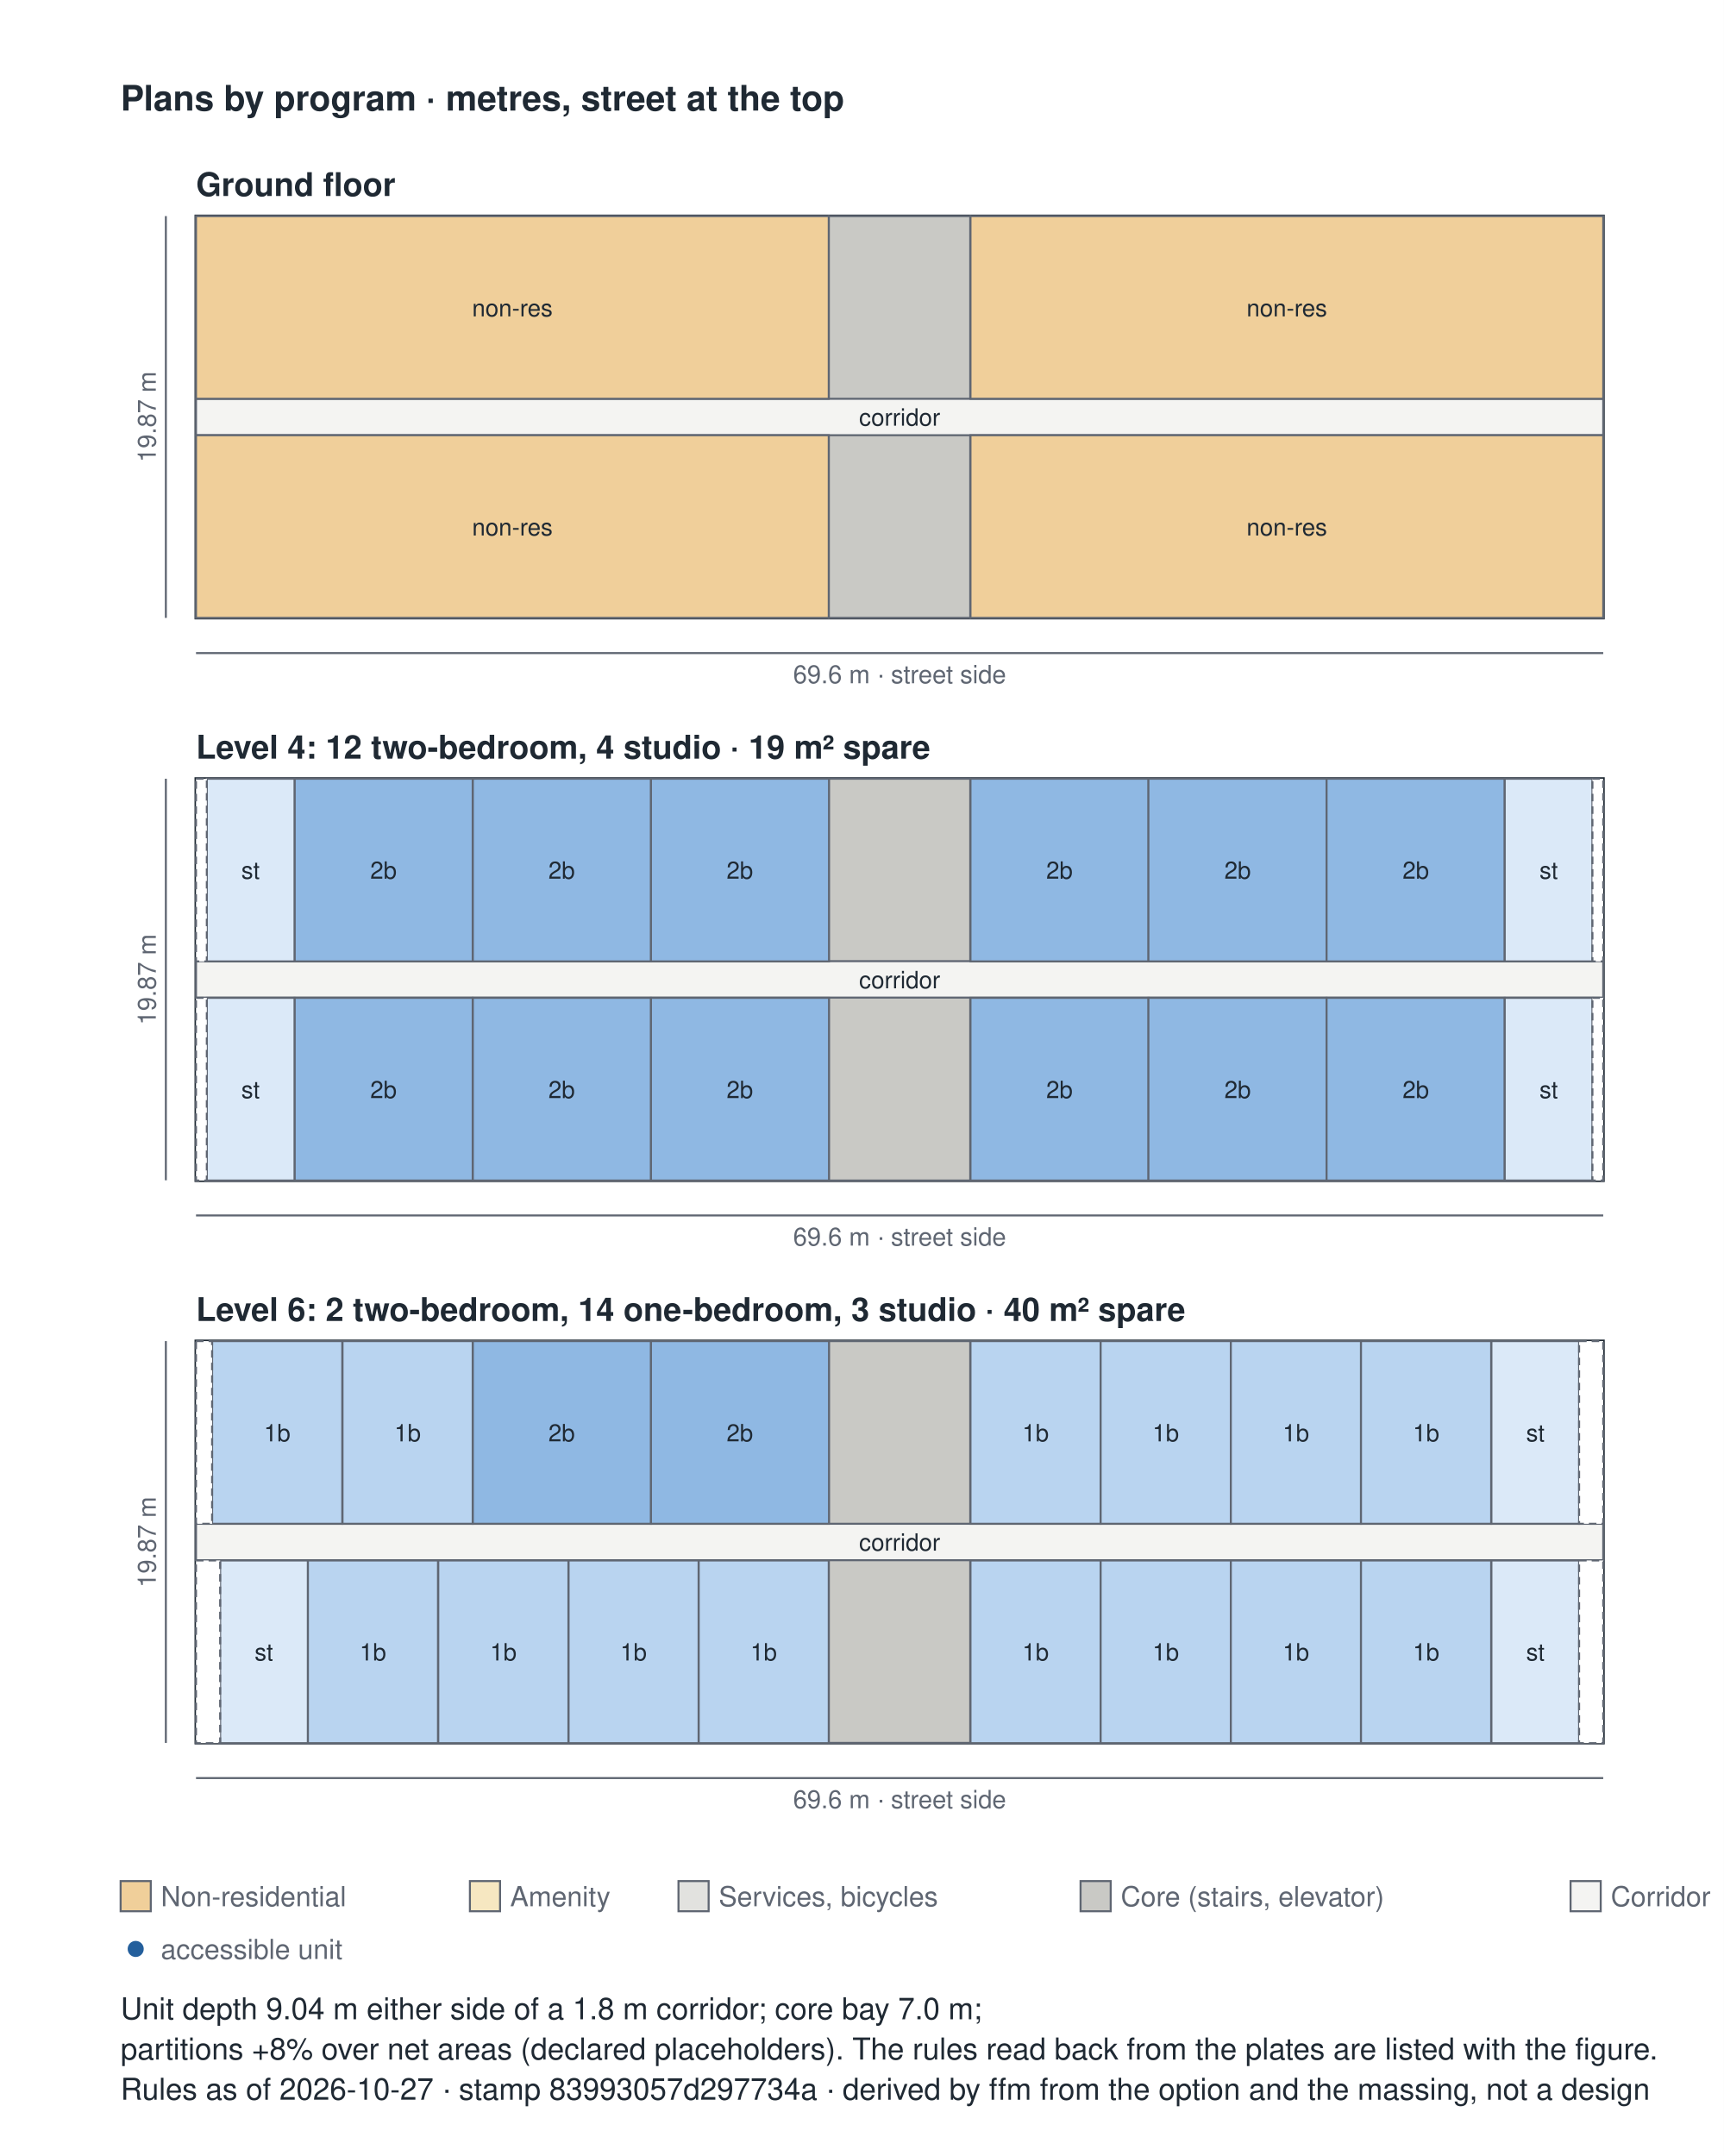
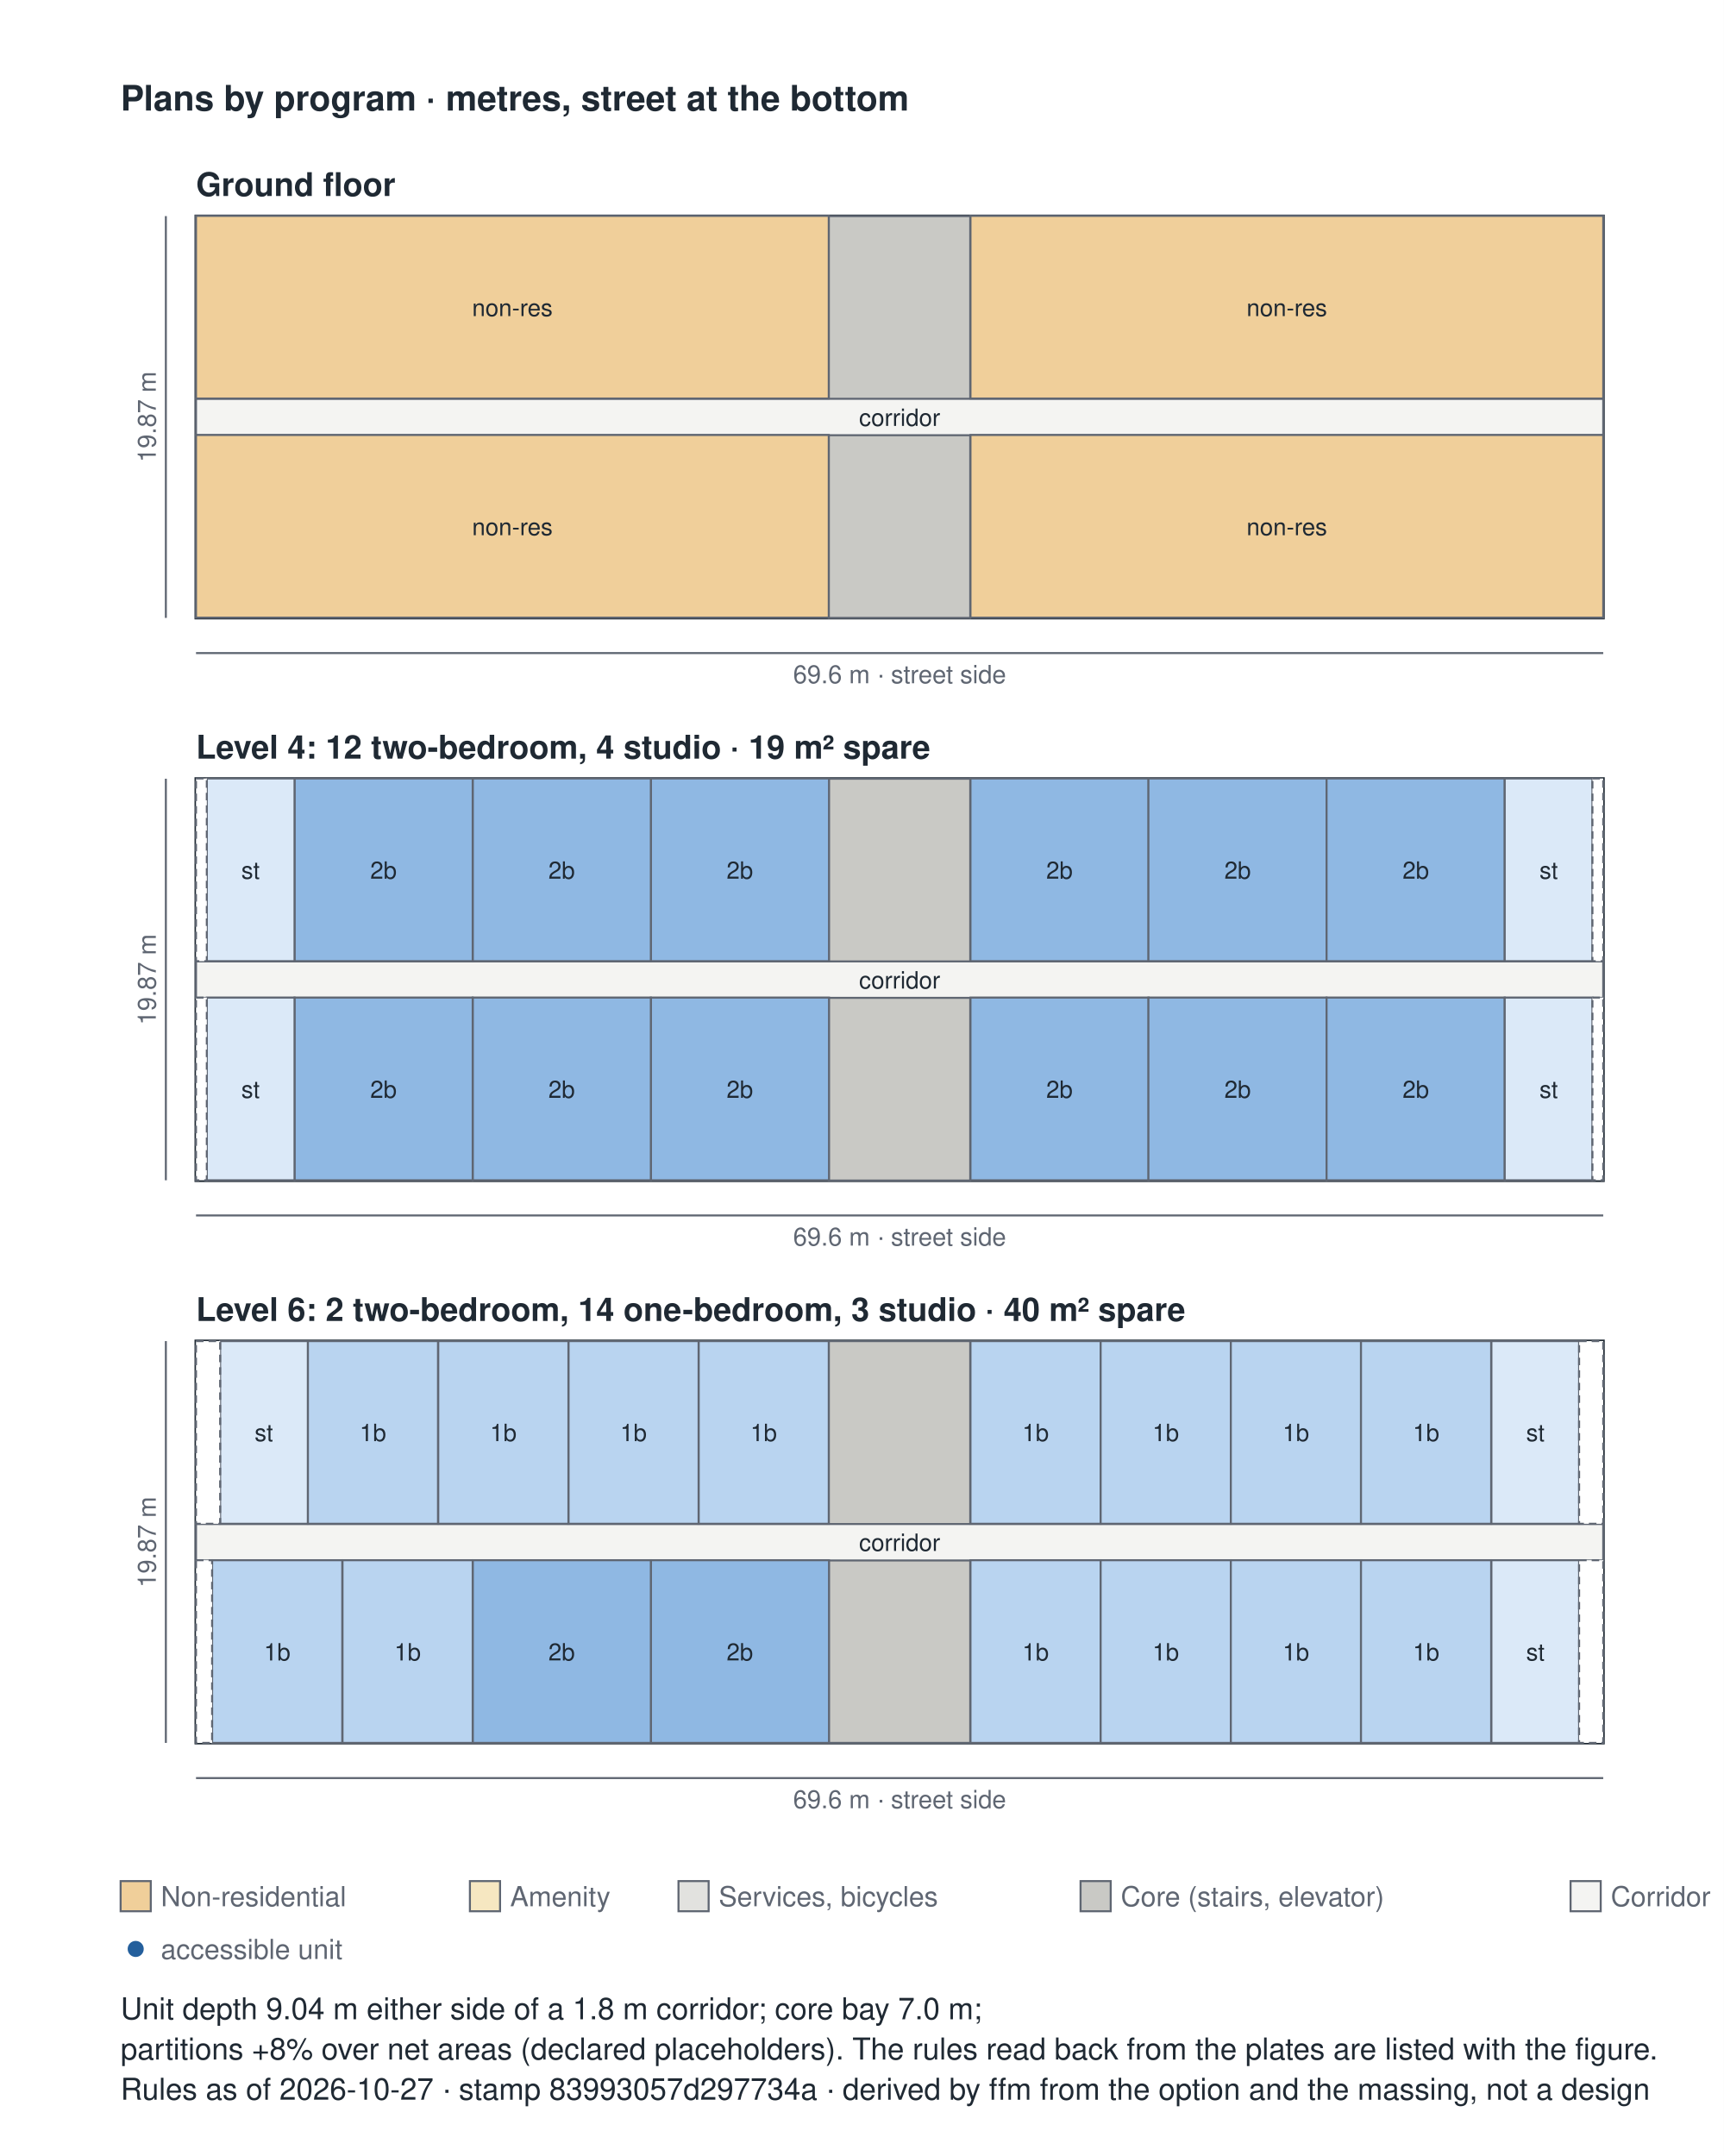
<svg xmlns="http://www.w3.org/2000/svg" width="686" height="858" viewBox="0 0 686 858" font-family="IBM Plex Sans, Helvetica, Arial, sans-serif" font-size="12" fill="#1f2933" role="img" aria-label="Floor plans by program">
  <rect width="100%" height="100%" fill="#ffffff" />
-   <text x="48" y="44" font-size="14" font-weight="600">Plans by program · metres, street at the top</text>
+   <text x="48" y="44" font-size="14" font-weight="600">Plans by program · metres, street at the bottom</text>
  <text x="78.0" y="78.0" font-size="13" font-weight="600">Ground floor</text>
  <rect x="78.0" y="86.0" width="560.0" height="159.9" fill="#f4f4f2" stroke="#1f2933" stroke-width="1.2" />
  <rect x="329.8" y="86.0" width="56.3" height="159.9" fill="#c9c9c5" stroke="#5f6672" stroke-width="0.8" />
  <text x="358.0" y="169.4" font-size="9.5" text-anchor="middle" fill="#1f2933">core</text>
  <rect x="78.0" y="158.7" width="560.0" height="14.5" fill="#f4f4f2" stroke="#5f6672" stroke-width="0.8" />
-   <text x="358.0" y="169.4" font-size="9.5" text-anchor="middle" fill="#1f2933">corridor</text>
-   <rect x="78.0" y="86.0" width="251.8" height="72.7" fill="#f0cf9a" stroke="#5f6672" stroke-width="0.8" />
-   <text x="203.9" y="125.9" font-size="9.5" text-anchor="middle" fill="#1f2933">non-res</text>
-   <rect x="386.2" y="86.0" width="251.8" height="72.7" fill="#f0cf9a" stroke="#5f6672" stroke-width="0.8" />
-   <text x="512.1" y="125.9" font-size="9.5" text-anchor="middle" fill="#1f2933">non-res</text>
-   <rect x="78.0" y="173.2" width="251.8" height="72.7" fill="#f0cf9a" stroke="#5f6672" stroke-width="0.8" />
-   <text x="203.9" y="213.1" font-size="9.5" text-anchor="middle" fill="#1f2933">non-res</text>
-   <rect x="386.2" y="173.2" width="251.8" height="72.7" fill="#f0cf9a" stroke="#5f6672" stroke-width="0.8" />
-   <text x="512.1" y="213.1" font-size="9.5" text-anchor="middle" fill="#1f2933">non-res</text>
+   <text x="358.0" y="169.5" font-size="9.5" text-anchor="middle" fill="#1f2933">corridor</text>
+   <rect x="78.0" y="173.1" width="251.8" height="72.7" fill="#f0cf9a" stroke="#5f6672" stroke-width="0.8" />
+   <text x="203.9" y="213.0" font-size="9.5" text-anchor="middle" fill="#1f2933">non-res</text>
+   <rect x="386.2" y="173.1" width="251.8" height="72.7" fill="#f0cf9a" stroke="#5f6672" stroke-width="0.8" />
+   <text x="512.1" y="213.0" font-size="9.5" text-anchor="middle" fill="#1f2933">non-res</text>
+   <rect x="78.0" y="85.9" width="251.8" height="72.7" fill="#f0cf9a" stroke="#5f6672" stroke-width="0.8" />
+   <text x="203.9" y="125.8" font-size="9.5" text-anchor="middle" fill="#1f2933">non-res</text>
+   <rect x="386.2" y="85.9" width="251.8" height="72.7" fill="#f0cf9a" stroke="#5f6672" stroke-width="0.8" />
+   <text x="512.1" y="125.8" font-size="9.5" text-anchor="middle" fill="#1f2933">non-res</text>
  <line x1="78.0" y1="259.9" x2="638.0" y2="259.9" stroke="#5f6672" stroke-width="0.8" />
  <text x="358.0" y="271.9" font-size="10" text-anchor="middle" fill="#5f6672">69.6 m · street side</text>
  <line x1="66.0" y1="86.0" x2="66.0" y2="245.9" stroke="#5f6672" stroke-width="0.8" />
  <text x="62.0" y="165.9" font-size="10" text-anchor="middle" fill="#5f6672" transform="rotate(-90 62.0 165.9)">19.87 m</text>
  <text x="78.0" y="301.9" font-size="13" font-weight="600">Level 4: 12 two-bedroom, 4 studio · 19 m² spare</text>
  <rect x="78.0" y="309.9" width="560.0" height="159.9" fill="#f4f4f2" stroke="#1f2933" stroke-width="1.2" />
  <rect x="329.8" y="309.9" width="56.3" height="159.9" fill="#c9c9c5" stroke="#5f6672" stroke-width="0.8" />
  <text x="358.0" y="393.3" font-size="9.5" text-anchor="middle" fill="#1f2933">core</text>
-   <rect x="78.0" y="382.5" width="560.0" height="14.5" fill="#f4f4f2" stroke="#5f6672" stroke-width="0.8" />
-   <text x="358.0" y="393.3" font-size="9.5" text-anchor="middle" fill="#1f2933">corridor</text>
-   <rect x="259.0" y="309.9" width="70.9" height="72.7" fill="#8fb8e3" stroke="#5f6672" stroke-width="0.8" />
+   <rect x="78.0" y="382.6" width="560.0" height="14.5" fill="#f4f4f2" stroke="#5f6672" stroke-width="0.8" />
+   <text x="358.0" y="393.4" font-size="9.5" text-anchor="middle" fill="#1f2933">corridor</text>
+   <rect x="259.0" y="397.0" width="70.9" height="72.7" fill="#8fb8e3" stroke="#5f6672" stroke-width="0.8" />
+   <text x="294.4" y="436.9" font-size="9.5" text-anchor="middle" fill="#1f2933">2b</text>
+   <rect x="188.1" y="397.0" width="70.9" height="72.7" fill="#8fb8e3" stroke="#5f6672" stroke-width="0.8" />
+   <text x="223.5" y="436.9" font-size="9.5" text-anchor="middle" fill="#1f2933">2b</text>
+   <rect x="117.2" y="397.0" width="70.9" height="72.7" fill="#8fb8e3" stroke="#5f6672" stroke-width="0.8" />
+   <text x="152.6" y="436.9" font-size="9.5" text-anchor="middle" fill="#1f2933">2b</text>
+   <rect x="386.2" y="397.0" width="70.9" height="72.7" fill="#8fb8e3" stroke="#5f6672" stroke-width="0.8" />
+   <text x="421.6" y="436.9" font-size="9.5" text-anchor="middle" fill="#1f2933">2b</text>
+   <rect x="457.0" y="397.0" width="70.9" height="72.7" fill="#8fb8e3" stroke="#5f6672" stroke-width="0.8" />
+   <text x="492.5" y="436.9" font-size="9.5" text-anchor="middle" fill="#1f2933">2b</text>
+   <rect x="527.9" y="397.0" width="70.9" height="72.7" fill="#8fb8e3" stroke="#5f6672" stroke-width="0.8" />
+   <text x="563.4" y="436.9" font-size="9.5" text-anchor="middle" fill="#1f2933">2b</text>
+   <rect x="259.0" y="309.8" width="70.9" height="72.7" fill="#8fb8e3" stroke="#5f6672" stroke-width="0.8" />
  <text x="294.4" y="349.7" font-size="9.5" text-anchor="middle" fill="#1f2933">2b</text>
-   <rect x="188.1" y="309.9" width="70.9" height="72.7" fill="#8fb8e3" stroke="#5f6672" stroke-width="0.8" />
+   <rect x="188.1" y="309.8" width="70.9" height="72.7" fill="#8fb8e3" stroke="#5f6672" stroke-width="0.8" />
  <text x="223.5" y="349.7" font-size="9.5" text-anchor="middle" fill="#1f2933">2b</text>
-   <rect x="117.2" y="309.9" width="70.9" height="72.7" fill="#8fb8e3" stroke="#5f6672" stroke-width="0.8" />
+   <rect x="117.2" y="309.8" width="70.9" height="72.7" fill="#8fb8e3" stroke="#5f6672" stroke-width="0.8" />
  <text x="152.6" y="349.7" font-size="9.5" text-anchor="middle" fill="#1f2933">2b</text>
-   <rect x="386.2" y="309.9" width="70.9" height="72.7" fill="#8fb8e3" stroke="#5f6672" stroke-width="0.8" />
+   <rect x="386.2" y="309.8" width="70.9" height="72.7" fill="#8fb8e3" stroke="#5f6672" stroke-width="0.8" />
  <text x="421.6" y="349.7" font-size="9.5" text-anchor="middle" fill="#1f2933">2b</text>
-   <rect x="457.0" y="309.9" width="70.9" height="72.7" fill="#8fb8e3" stroke="#5f6672" stroke-width="0.8" />
+   <rect x="457.0" y="309.8" width="70.9" height="72.7" fill="#8fb8e3" stroke="#5f6672" stroke-width="0.8" />
  <text x="492.5" y="349.7" font-size="9.5" text-anchor="middle" fill="#1f2933">2b</text>
-   <rect x="527.9" y="309.9" width="70.9" height="72.7" fill="#8fb8e3" stroke="#5f6672" stroke-width="0.8" />
+   <rect x="527.9" y="309.8" width="70.9" height="72.7" fill="#8fb8e3" stroke="#5f6672" stroke-width="0.8" />
  <text x="563.4" y="349.7" font-size="9.5" text-anchor="middle" fill="#1f2933">2b</text>
-   <rect x="259.0" y="397.1" width="70.9" height="72.7" fill="#8fb8e3" stroke="#5f6672" stroke-width="0.8" />
-   <text x="294.4" y="437.0" font-size="9.5" text-anchor="middle" fill="#1f2933">2b</text>
-   <rect x="188.1" y="397.1" width="70.9" height="72.7" fill="#8fb8e3" stroke="#5f6672" stroke-width="0.8" />
-   <text x="223.5" y="437.0" font-size="9.5" text-anchor="middle" fill="#1f2933">2b</text>
-   <rect x="117.2" y="397.1" width="70.9" height="72.7" fill="#8fb8e3" stroke="#5f6672" stroke-width="0.8" />
-   <text x="152.6" y="437.0" font-size="9.5" text-anchor="middle" fill="#1f2933">2b</text>
-   <rect x="386.2" y="397.1" width="70.9" height="72.7" fill="#8fb8e3" stroke="#5f6672" stroke-width="0.8" />
-   <text x="421.6" y="437.0" font-size="9.5" text-anchor="middle" fill="#1f2933">2b</text>
-   <rect x="457.0" y="397.1" width="70.9" height="72.7" fill="#8fb8e3" stroke="#5f6672" stroke-width="0.8" />
-   <text x="492.5" y="437.0" font-size="9.5" text-anchor="middle" fill="#1f2933">2b</text>
-   <rect x="527.9" y="397.1" width="70.9" height="72.7" fill="#8fb8e3" stroke="#5f6672" stroke-width="0.8" />
-   <text x="563.4" y="437.0" font-size="9.5" text-anchor="middle" fill="#1f2933">2b</text>
-   <rect x="82.3" y="309.9" width="34.9" height="72.7" fill="#dbe9f8" stroke="#5f6672" stroke-width="0.8" />
+   <rect x="82.3" y="397.0" width="34.9" height="72.7" fill="#dbe9f8" stroke="#5f6672" stroke-width="0.8" />
+   <text x="99.7" y="436.9" font-size="9.5" text-anchor="middle" fill="#1f2933">st</text>
+   <rect x="598.8" y="397.0" width="34.9" height="72.7" fill="#dbe9f8" stroke="#5f6672" stroke-width="0.8" />
+   <text x="616.3" y="436.9" font-size="9.5" text-anchor="middle" fill="#1f2933">st</text>
+   <rect x="82.3" y="309.8" width="34.9" height="72.7" fill="#dbe9f8" stroke="#5f6672" stroke-width="0.8" />
  <text x="99.7" y="349.7" font-size="9.5" text-anchor="middle" fill="#1f2933">st</text>
-   <rect x="598.8" y="309.9" width="34.9" height="72.7" fill="#dbe9f8" stroke="#5f6672" stroke-width="0.8" />
+   <rect x="598.8" y="309.8" width="34.9" height="72.7" fill="#dbe9f8" stroke="#5f6672" stroke-width="0.8" />
  <text x="616.3" y="349.7" font-size="9.5" text-anchor="middle" fill="#1f2933">st</text>
-   <rect x="82.3" y="397.1" width="34.9" height="72.7" fill="#dbe9f8" stroke="#5f6672" stroke-width="0.8" />
-   <text x="99.7" y="437.0" font-size="9.5" text-anchor="middle" fill="#1f2933">st</text>
-   <rect x="598.8" y="397.1" width="34.9" height="72.7" fill="#dbe9f8" stroke="#5f6672" stroke-width="0.8" />
-   <text x="616.3" y="437.0" font-size="9.5" text-anchor="middle" fill="#1f2933">st</text>
-   <rect x="78.0" y="309.9" width="4.3" height="72.7" fill="#ffffff" stroke="#5f6672" stroke-width="0.8" stroke-dasharray="3 2" />
-   <rect x="633.7" y="309.9" width="4.3" height="72.7" fill="#ffffff" stroke="#5f6672" stroke-width="0.8" stroke-dasharray="3 2" />
-   <rect x="78.0" y="397.1" width="4.3" height="72.7" fill="#ffffff" stroke="#5f6672" stroke-width="0.8" stroke-dasharray="3 2" />
-   <rect x="633.7" y="397.1" width="4.3" height="72.7" fill="#ffffff" stroke="#5f6672" stroke-width="0.8" stroke-dasharray="3 2" />
+   <rect x="78.0" y="397.0" width="4.3" height="72.7" fill="#ffffff" stroke="#5f6672" stroke-width="0.8" stroke-dasharray="3 2" />
+   <rect x="633.7" y="397.0" width="4.3" height="72.7" fill="#ffffff" stroke="#5f6672" stroke-width="0.8" stroke-dasharray="3 2" />
+   <rect x="78.0" y="309.8" width="4.3" height="72.7" fill="#ffffff" stroke="#5f6672" stroke-width="0.8" stroke-dasharray="3 2" />
+   <rect x="633.7" y="309.8" width="4.3" height="72.7" fill="#ffffff" stroke="#5f6672" stroke-width="0.8" stroke-dasharray="3 2" />
  <line x1="78.0" y1="483.7" x2="638.0" y2="483.7" stroke="#5f6672" stroke-width="0.8" />
  <text x="358.0" y="495.7" font-size="10" text-anchor="middle" fill="#5f6672">69.6 m · street side</text>
  <line x1="66.0" y1="309.9" x2="66.0" y2="469.7" stroke="#5f6672" stroke-width="0.8" />
  <text x="62.0" y="389.8" font-size="10" text-anchor="middle" fill="#5f6672" transform="rotate(-90 62.0 389.8)">19.87 m</text>
  <text x="78.0" y="525.7" font-size="13" font-weight="600">Level 6: 2 two-bedroom, 14 one-bedroom, 3 studio · 40 m² spare</text>
  <rect x="78.0" y="533.7" width="560.0" height="159.9" fill="#f4f4f2" stroke="#1f2933" stroke-width="1.2" />
  <rect x="329.8" y="533.7" width="56.3" height="159.9" fill="#c9c9c5" stroke="#5f6672" stroke-width="0.8" />
  <text x="358.0" y="617.2" font-size="9.5" text-anchor="middle" fill="#1f2933">core</text>
-   <rect x="78.0" y="606.4" width="560.0" height="14.5" fill="#f4f4f2" stroke="#5f6672" stroke-width="0.8" />
-   <text x="358.0" y="617.1" font-size="9.5" text-anchor="middle" fill="#1f2933">corridor</text>
-   <rect x="259.0" y="533.7" width="70.9" height="72.7" fill="#8fb8e3" stroke="#5f6672" stroke-width="0.8" />
-   <text x="294.4" y="573.6" font-size="9.5" text-anchor="middle" fill="#1f2933">2b</text>
-   <rect x="188.1" y="533.7" width="70.9" height="72.7" fill="#8fb8e3" stroke="#5f6672" stroke-width="0.8" />
-   <text x="223.5" y="573.6" font-size="9.5" text-anchor="middle" fill="#1f2933">2b</text>
-   <rect x="136.3" y="533.7" width="51.8" height="72.7" fill="#b9d4f0" stroke="#5f6672" stroke-width="0.8" />
-   <text x="162.2" y="573.6" font-size="9.5" text-anchor="middle" fill="#1f2933">1b</text>
-   <rect x="84.4" y="533.7" width="51.8" height="72.7" fill="#b9d4f0" stroke="#5f6672" stroke-width="0.8" />
-   <text x="110.3" y="573.6" font-size="9.5" text-anchor="middle" fill="#1f2933">1b</text>
+   <rect x="78.0" y="606.5" width="560.0" height="14.5" fill="#f4f4f2" stroke="#5f6672" stroke-width="0.8" />
+   <text x="358.0" y="617.2" font-size="9.5" text-anchor="middle" fill="#1f2933">corridor</text>
+   <rect x="259.0" y="620.9" width="70.9" height="72.7" fill="#8fb8e3" stroke="#5f6672" stroke-width="0.8" />
+   <text x="294.4" y="660.8" font-size="9.5" text-anchor="middle" fill="#1f2933">2b</text>
+   <rect x="188.1" y="620.9" width="70.9" height="72.7" fill="#8fb8e3" stroke="#5f6672" stroke-width="0.8" />
+   <text x="223.5" y="660.8" font-size="9.5" text-anchor="middle" fill="#1f2933">2b</text>
+   <rect x="136.3" y="620.9" width="51.8" height="72.7" fill="#b9d4f0" stroke="#5f6672" stroke-width="0.8" />
+   <text x="162.2" y="660.8" font-size="9.5" text-anchor="middle" fill="#1f2933">1b</text>
+   <rect x="84.4" y="620.9" width="51.8" height="72.7" fill="#b9d4f0" stroke="#5f6672" stroke-width="0.8" />
+   <text x="110.3" y="660.8" font-size="9.5" text-anchor="middle" fill="#1f2933">1b</text>
+   <rect x="386.2" y="620.9" width="51.8" height="72.7" fill="#b9d4f0" stroke="#5f6672" stroke-width="0.8" />
+   <text x="412.1" y="660.8" font-size="9.5" text-anchor="middle" fill="#1f2933">1b</text>
+   <rect x="438.0" y="620.9" width="51.8" height="72.7" fill="#b9d4f0" stroke="#5f6672" stroke-width="0.8" />
+   <text x="463.9" y="660.8" font-size="9.5" text-anchor="middle" fill="#1f2933">1b</text>
+   <rect x="489.8" y="620.9" width="51.8" height="72.7" fill="#b9d4f0" stroke="#5f6672" stroke-width="0.8" />
+   <text x="515.7" y="660.8" font-size="9.5" text-anchor="middle" fill="#1f2933">1b</text>
+   <rect x="541.6" y="620.9" width="51.8" height="72.7" fill="#b9d4f0" stroke="#5f6672" stroke-width="0.8" />
+   <text x="567.5" y="660.8" font-size="9.5" text-anchor="middle" fill="#1f2933">1b</text>
+   <rect x="278.0" y="533.7" width="51.8" height="72.7" fill="#b9d4f0" stroke="#5f6672" stroke-width="0.8" />
+   <text x="303.9" y="573.5" font-size="9.5" text-anchor="middle" fill="#1f2933">1b</text>
+   <rect x="226.2" y="533.7" width="51.8" height="72.7" fill="#b9d4f0" stroke="#5f6672" stroke-width="0.8" />
+   <text x="252.1" y="573.5" font-size="9.5" text-anchor="middle" fill="#1f2933">1b</text>
+   <rect x="174.4" y="533.7" width="51.8" height="72.7" fill="#b9d4f0" stroke="#5f6672" stroke-width="0.8" />
+   <text x="200.3" y="573.5" font-size="9.5" text-anchor="middle" fill="#1f2933">1b</text>
+   <rect x="122.5" y="533.7" width="51.8" height="72.7" fill="#b9d4f0" stroke="#5f6672" stroke-width="0.8" />
+   <text x="148.4" y="573.5" font-size="9.5" text-anchor="middle" fill="#1f2933">1b</text>
  <rect x="386.2" y="533.7" width="51.8" height="72.7" fill="#b9d4f0" stroke="#5f6672" stroke-width="0.8" />
-   <text x="412.1" y="573.6" font-size="9.5" text-anchor="middle" fill="#1f2933">1b</text>
+   <text x="412.1" y="573.5" font-size="9.5" text-anchor="middle" fill="#1f2933">1b</text>
  <rect x="438.0" y="533.7" width="51.8" height="72.7" fill="#b9d4f0" stroke="#5f6672" stroke-width="0.8" />
-   <text x="463.9" y="573.6" font-size="9.5" text-anchor="middle" fill="#1f2933">1b</text>
+   <text x="463.9" y="573.5" font-size="9.5" text-anchor="middle" fill="#1f2933">1b</text>
  <rect x="489.8" y="533.7" width="51.8" height="72.7" fill="#b9d4f0" stroke="#5f6672" stroke-width="0.8" />
-   <text x="515.7" y="573.6" font-size="9.5" text-anchor="middle" fill="#1f2933">1b</text>
+   <text x="515.7" y="573.5" font-size="9.5" text-anchor="middle" fill="#1f2933">1b</text>
  <rect x="541.6" y="533.7" width="51.8" height="72.7" fill="#b9d4f0" stroke="#5f6672" stroke-width="0.8" />
-   <text x="567.5" y="573.6" font-size="9.5" text-anchor="middle" fill="#1f2933">1b</text>
-   <rect x="278.0" y="621.0" width="51.8" height="72.7" fill="#b9d4f0" stroke="#5f6672" stroke-width="0.8" />
-   <text x="303.9" y="660.8" font-size="9.5" text-anchor="middle" fill="#1f2933">1b</text>
-   <rect x="226.2" y="621.0" width="51.8" height="72.7" fill="#b9d4f0" stroke="#5f6672" stroke-width="0.8" />
-   <text x="252.1" y="660.8" font-size="9.5" text-anchor="middle" fill="#1f2933">1b</text>
-   <rect x="174.4" y="621.0" width="51.8" height="72.7" fill="#b9d4f0" stroke="#5f6672" stroke-width="0.8" />
-   <text x="200.3" y="660.8" font-size="9.5" text-anchor="middle" fill="#1f2933">1b</text>
-   <rect x="122.5" y="621.0" width="51.8" height="72.7" fill="#b9d4f0" stroke="#5f6672" stroke-width="0.8" />
-   <text x="148.4" y="660.8" font-size="9.5" text-anchor="middle" fill="#1f2933">1b</text>
-   <rect x="386.2" y="621.0" width="51.8" height="72.7" fill="#b9d4f0" stroke="#5f6672" stroke-width="0.8" />
-   <text x="412.1" y="660.8" font-size="9.5" text-anchor="middle" fill="#1f2933">1b</text>
-   <rect x="438.0" y="621.0" width="51.8" height="72.7" fill="#b9d4f0" stroke="#5f6672" stroke-width="0.8" />
-   <text x="463.9" y="660.8" font-size="9.5" text-anchor="middle" fill="#1f2933">1b</text>
-   <rect x="489.8" y="621.0" width="51.8" height="72.7" fill="#b9d4f0" stroke="#5f6672" stroke-width="0.8" />
-   <text x="515.7" y="660.8" font-size="9.5" text-anchor="middle" fill="#1f2933">1b</text>
-   <rect x="541.6" y="621.0" width="51.8" height="72.7" fill="#b9d4f0" stroke="#5f6672" stroke-width="0.8" />
-   <text x="567.5" y="660.8" font-size="9.5" text-anchor="middle" fill="#1f2933">1b</text>
+   <text x="567.5" y="573.5" font-size="9.5" text-anchor="middle" fill="#1f2933">1b</text>
+   <rect x="593.5" y="620.9" width="34.9" height="72.7" fill="#dbe9f8" stroke="#5f6672" stroke-width="0.8" />
+   <text x="611.0" y="660.8" font-size="9.5" text-anchor="middle" fill="#1f2933">st</text>
+   <rect x="87.6" y="533.7" width="34.9" height="72.7" fill="#dbe9f8" stroke="#5f6672" stroke-width="0.8" />
+   <text x="105.0" y="573.5" font-size="9.5" text-anchor="middle" fill="#1f2933">st</text>
  <rect x="593.5" y="533.7" width="34.9" height="72.7" fill="#dbe9f8" stroke="#5f6672" stroke-width="0.8" />
-   <text x="611.0" y="573.6" font-size="9.5" text-anchor="middle" fill="#1f2933">st</text>
-   <rect x="87.6" y="621.0" width="34.9" height="72.7" fill="#dbe9f8" stroke="#5f6672" stroke-width="0.8" />
-   <text x="105.0" y="660.8" font-size="9.5" text-anchor="middle" fill="#1f2933">st</text>
-   <rect x="593.5" y="621.0" width="34.9" height="72.7" fill="#dbe9f8" stroke="#5f6672" stroke-width="0.8" />
-   <text x="611.0" y="660.8" font-size="9.5" text-anchor="middle" fill="#1f2933">st</text>
-   <rect x="78.0" y="533.7" width="6.4" height="72.7" fill="#ffffff" stroke="#5f6672" stroke-width="0.8" stroke-dasharray="3 2" />
+   <text x="611.0" y="573.5" font-size="9.5" text-anchor="middle" fill="#1f2933">st</text>
+   <rect x="78.0" y="620.9" width="6.4" height="72.7" fill="#ffffff" stroke="#5f6672" stroke-width="0.8" stroke-dasharray="3 2" />
+   <rect x="628.4" y="620.9" width="9.6" height="72.7" fill="#ffffff" stroke="#5f6672" stroke-width="0.8" stroke-dasharray="3 2" />
+   <rect x="78.0" y="533.7" width="9.6" height="72.7" fill="#ffffff" stroke="#5f6672" stroke-width="0.8" stroke-dasharray="3 2" />
  <rect x="628.4" y="533.7" width="9.6" height="72.7" fill="#ffffff" stroke="#5f6672" stroke-width="0.8" stroke-dasharray="3 2" />
-   <rect x="78.0" y="621.0" width="9.6" height="72.7" fill="#ffffff" stroke="#5f6672" stroke-width="0.8" stroke-dasharray="3 2" />
-   <rect x="628.4" y="621.0" width="9.6" height="72.7" fill="#ffffff" stroke="#5f6672" stroke-width="0.8" stroke-dasharray="3 2" />
  <line x1="78.0" y1="707.6" x2="638.0" y2="707.6" stroke="#5f6672" stroke-width="0.8" />
  <text x="358.0" y="719.6" font-size="10" text-anchor="middle" fill="#5f6672">69.6 m · street side</text>
  <line x1="66.0" y1="533.7" x2="66.0" y2="693.6" stroke="#5f6672" stroke-width="0.8" />
  <text x="62.0" y="613.7" font-size="10" text-anchor="middle" fill="#5f6672" transform="rotate(-90 62.0 613.7)">19.87 m</text>
  <rect x="48.0" y="748.6" width="12" height="12" fill="#f0cf9a" stroke="#5f6672" stroke-width="0.8" />
  <text x="64.0" y="758.6" fill="#5f6672" font-size="11">Non-residential</text>
  <rect x="187.0" y="748.6" width="12" height="12" fill="#f6e7c1" stroke="#5f6672" stroke-width="0.8" />
  <text x="203.0" y="758.6" fill="#5f6672" font-size="11">Amenity</text>
  <rect x="270.0" y="748.6" width="12" height="12" fill="#e2e2df" stroke="#5f6672" stroke-width="0.8" />
  <text x="286.0" y="758.6" fill="#5f6672" font-size="11">Services, bicycles</text>
  <rect x="430.0" y="748.6" width="12" height="12" fill="#c9c9c5" stroke="#5f6672" stroke-width="0.8" />
  <text x="446.0" y="758.6" fill="#5f6672" font-size="11">Core (stairs, elevator)</text>
  <rect x="625.0" y="748.6" width="12" height="12" fill="#f4f4f2" stroke="#5f6672" stroke-width="0.8" />
  <text x="641.0" y="758.6" fill="#5f6672" font-size="11">Corridor</text>
  <rect x="715.0" y="748.6" width="12" height="12" fill="#6b9fd4" stroke="#5f6672" stroke-width="0.8" />
  <text x="731.0" y="758.6" fill="#5f6672" font-size="11">Three-bedroom+</text>
  <rect x="847.0" y="748.6" width="12" height="12" fill="#8fb8e3" stroke="#5f6672" stroke-width="0.8" />
  <text x="863.0" y="758.6" fill="#5f6672" font-size="11">Two-bedroom</text>
  <rect x="958.0" y="748.6" width="12" height="12" fill="#b9d4f0" stroke="#5f6672" stroke-width="0.8" />
  <text x="974.0" y="758.6" fill="#5f6672" font-size="11">One-bedroom</text>
  <rect x="1069.0" y="748.6" width="12" height="12" fill="#dbe9f8" stroke="#5f6672" stroke-width="0.8" />
  <text x="1085.0" y="758.6" fill="#5f6672" font-size="11">Studio</text>
  <rect x="1145.0" y="748.6" width="12" height="12" fill="#ffffff" stroke="#5f6672" stroke-width="0.8" />
  <text x="1161.0" y="758.6" fill="#5f6672" font-size="11">Spare</text>
  <circle cx="54" cy="775.6" r="3.2" fill="#245f9c" />
  <text x="64" y="779.6" font-size="11" fill="#5f6672">accessible unit</text>
  <text x="48.0" y="803.6" fill="#1f2933">Unit depth 9.04 m either side of a 1.8 m corridor; core bay 7.0 m;</text>
  <text x="48.0" y="819.6" fill="#1f2933">partitions +8% over net areas (declared placeholders). The rules read back from the plates are listed with the figure.</text>
  <text x="48.0" y="835.6" fill="#1f2933">Rules as of 2026-10-27 · stamp 83993057d297734a · derived by ffm from the option and the massing, not a design</text>
</svg>
